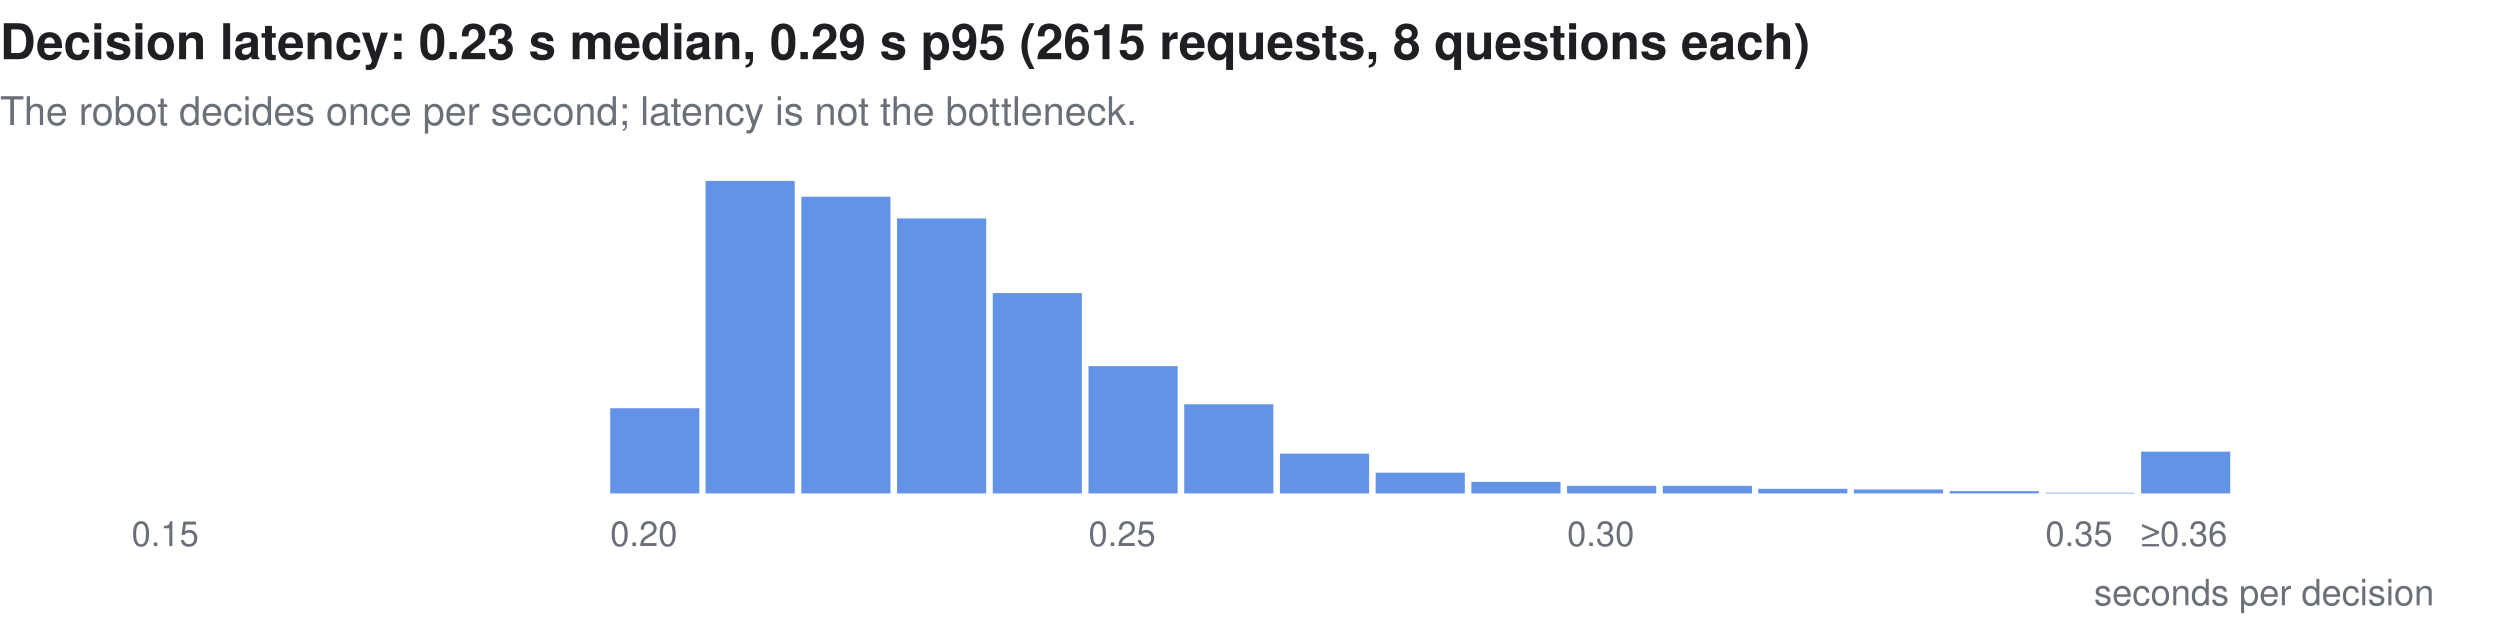
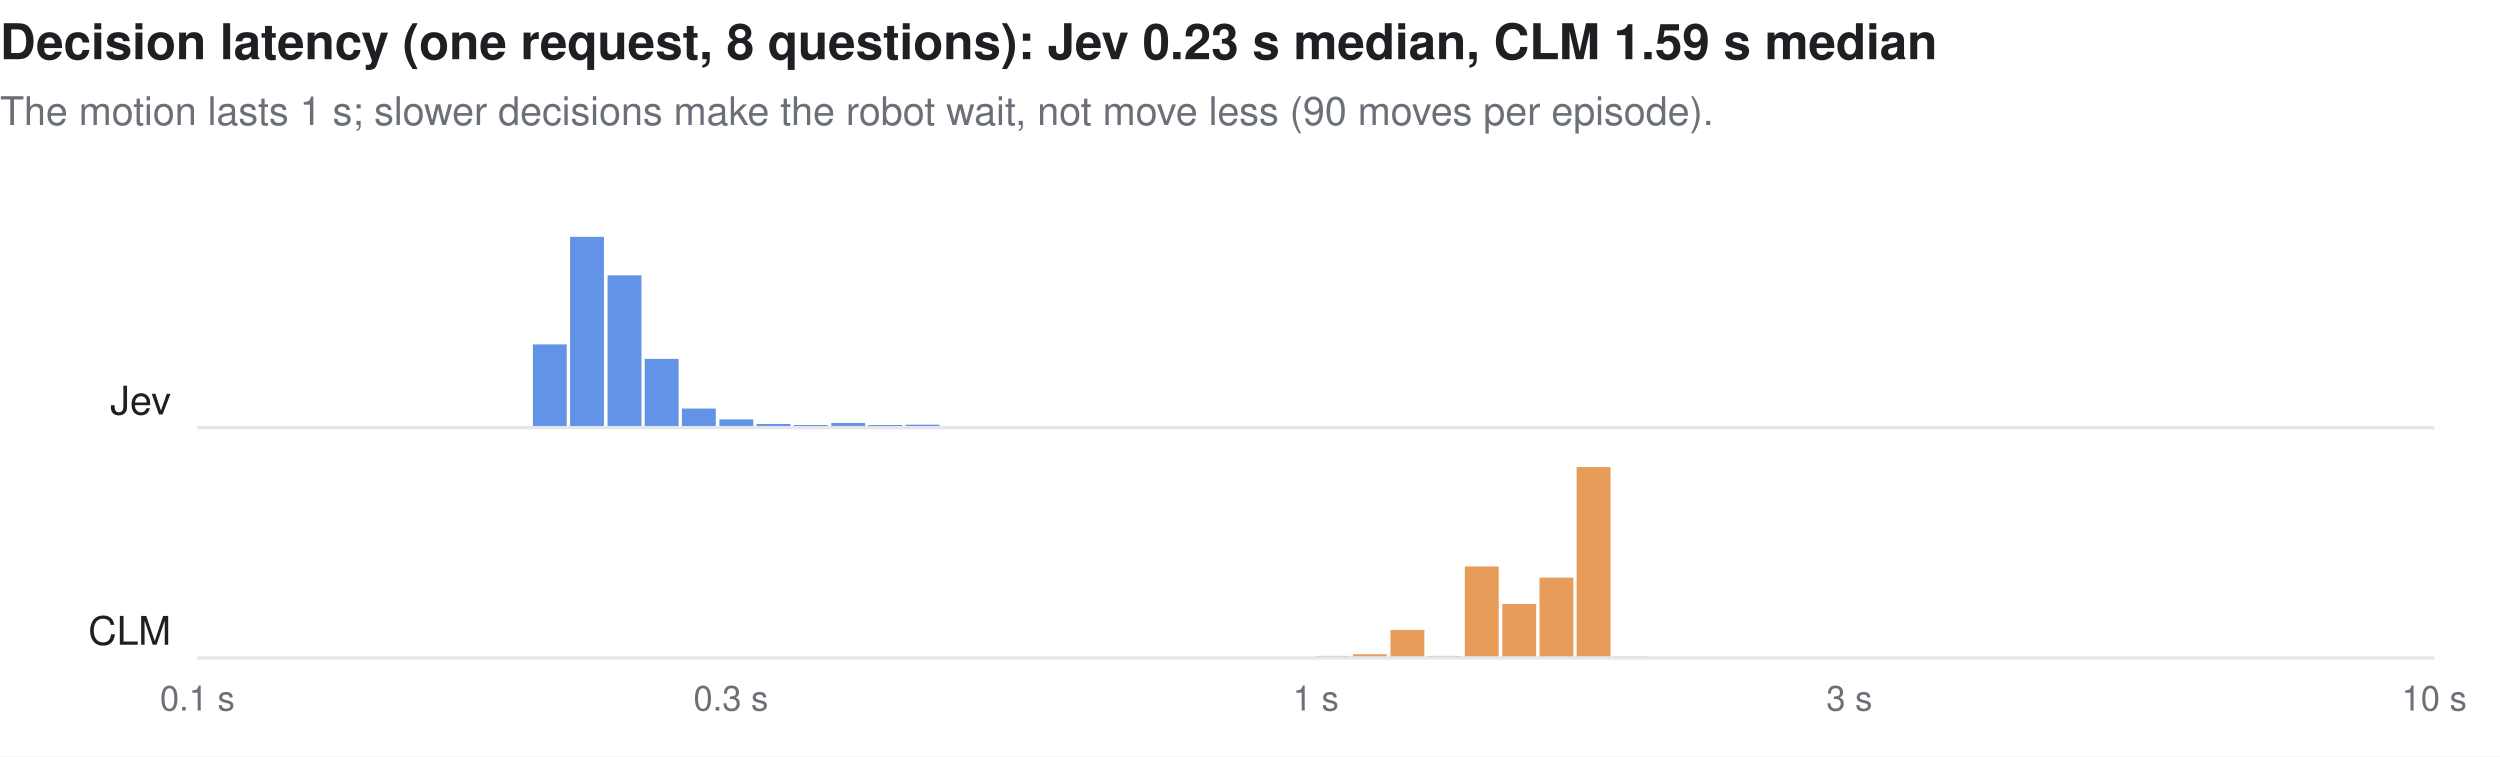
- <svg xmlns="http://www.w3.org/2000/svg" viewBox="0 0 760 190" width="760" font-family="Helvetica, Arial, sans-serif">
-   <rect width="760" height="190" fill="white" />
-   <text x="0.0" y="18.0" font-size="15" fill="#1d1f23" text-anchor="start" font-weight="600">Decision latency: 0.23 s median, 0.29 s p95 (2615 requests, 8 questions each)</text>
-   <text x="0.0" y="38.0" font-size="12" fill="#6b7078" text-anchor="start" font-weight="400">The robot decides once per second; latency is not the bottleneck.</text>
-   <text x="740.0" y="184.0" font-size="11" fill="#6b7078" text-anchor="end" font-weight="400">seconds per decision</text>
-   <rect x="40.0" y="150.0" width="27.1" height="0.0" fill="#2f6fdf" fill-opacity="0.75" />
-   <text x="40.0" y="166.0" font-size="10.5" fill="#6b7078" text-anchor="start" font-weight="400">0.15</text>
-   <rect x="69.1" y="150.0" width="27.1" height="0.0" fill="#2f6fdf" fill-opacity="0.75" />
-   <rect x="98.2" y="150.0" width="27.1" height="0.0" fill="#2f6fdf" fill-opacity="0.75" />
-   <rect x="127.3" y="150.0" width="27.1" height="0.0" fill="#2f6fdf" fill-opacity="0.75" />
-   <rect x="156.4" y="150.0" width="27.1" height="0.0" fill="#2f6fdf" fill-opacity="0.75" />
-   <rect x="185.5" y="124.1" width="27.1" height="25.9" fill="#2f6fdf" fill-opacity="0.75" />
-   <text x="185.5" y="166.0" font-size="10.5" fill="#6b7078" text-anchor="start" font-weight="400">0.20</text>
-   <rect x="214.5" y="55.0" width="27.1" height="95.0" fill="#2f6fdf" fill-opacity="0.75" />
-   <rect x="243.6" y="59.8" width="27.1" height="90.2" fill="#2f6fdf" fill-opacity="0.75" />
-   <rect x="272.7" y="66.4" width="27.1" height="83.6" fill="#2f6fdf" fill-opacity="0.75" />
-   <rect x="301.8" y="89.1" width="27.1" height="60.9" fill="#2f6fdf" fill-opacity="0.75" />
-   <rect x="330.9" y="111.3" width="27.1" height="38.7" fill="#2f6fdf" fill-opacity="0.75" />
-   <text x="330.9" y="166.0" font-size="10.5" fill="#6b7078" text-anchor="start" font-weight="400">0.25</text>
-   <rect x="360.0" y="122.9" width="27.1" height="27.1" fill="#2f6fdf" fill-opacity="0.75" />
-   <rect x="389.1" y="137.9" width="27.1" height="12.1" fill="#2f6fdf" fill-opacity="0.75" />
-   <rect x="418.2" y="143.7" width="27.1" height="6.3" fill="#2f6fdf" fill-opacity="0.75" />
-   <rect x="447.3" y="146.5" width="27.1" height="3.5" fill="#2f6fdf" fill-opacity="0.75" />
-   <rect x="476.4" y="147.7" width="27.1" height="2.3" fill="#2f6fdf" fill-opacity="0.75" />
-   <text x="476.4" y="166.0" font-size="10.5" fill="#6b7078" text-anchor="start" font-weight="400">0.30</text>
-   <rect x="505.5" y="147.7" width="27.1" height="2.3" fill="#2f6fdf" fill-opacity="0.75" />
-   <rect x="534.5" y="148.6" width="27.1" height="1.4" fill="#2f6fdf" fill-opacity="0.75" />
-   <rect x="563.6" y="148.8" width="27.1" height="1.2" fill="#2f6fdf" fill-opacity="0.75" />
-   <rect x="592.7" y="149.3" width="27.1" height="0.7" fill="#2f6fdf" fill-opacity="0.75" />
-   <rect x="621.8" y="149.8" width="27.1" height="0.2" fill="#2f6fdf" fill-opacity="0.75" />
-   <text x="621.8" y="166.0" font-size="10.5" fill="#6b7078" text-anchor="start" font-weight="400">0.35</text>
-   <rect x="650.9" y="137.3" width="27.1" height="12.7" fill="#2f6fdf" fill-opacity="0.75" />
-   <text x="650.9" y="166.0" font-size="10.5" fill="#6b7078" text-anchor="start" font-weight="400">≥0.36</text>
+ <svg xmlns="http://www.w3.org/2000/svg" viewBox="0 0 760 230" width="760" font-family="Helvetica, Arial, sans-serif">
+   <rect width="760" height="230" fill="white" />
+   <text x="0.0" y="18.0" font-size="15" fill="#1d1f23" text-anchor="start" font-weight="600">Decision latency (one request, 8 questions): Jev 0.23 s median, CLM 1.59 s median</text>
+   <text x="0.0" y="38.0" font-size="12" fill="#6b7078" text-anchor="start" font-weight="400">The motion lasts 1 s; slower decisions make the robot wait, not move less (90 moves per episode).</text>
+   <text x="52.0" y="126.0" font-size="12" fill="#1d1f23" text-anchor="end" font-weight="400">Jev</text>
+   <rect x="60.0" y="130.0" width="10.3" height="0.0" fill="#2f6fdf" fill-opacity="0.75" />
+   <rect x="71.3" y="130.0" width="10.3" height="0.0" fill="#2f6fdf" fill-opacity="0.75" />
+   <rect x="82.7" y="130.0" width="10.3" height="0.0" fill="#2f6fdf" fill-opacity="0.75" />
+   <rect x="94.0" y="130.0" width="10.3" height="0.0" fill="#2f6fdf" fill-opacity="0.75" />
+   <rect x="105.3" y="130.0" width="10.3" height="0.0" fill="#2f6fdf" fill-opacity="0.75" />
+   <rect x="116.7" y="130.0" width="10.3" height="0.0" fill="#2f6fdf" fill-opacity="0.75" />
+   <rect x="128.0" y="130.0" width="10.3" height="0.0" fill="#2f6fdf" fill-opacity="0.75" />
+   <rect x="139.3" y="130.0" width="10.3" height="0.0" fill="#2f6fdf" fill-opacity="0.75" />
+   <rect x="150.7" y="130.0" width="10.3" height="0.0" fill="#2f6fdf" fill-opacity="0.75" />
+   <rect x="162.0" y="104.7" width="10.3" height="25.3" fill="#2f6fdf" fill-opacity="0.75" />
+   <rect x="173.3" y="72.0" width="10.3" height="58.0" fill="#2f6fdf" fill-opacity="0.75" />
+   <rect x="184.7" y="83.7" width="10.3" height="46.3" fill="#2f6fdf" fill-opacity="0.75" />
+   <rect x="196.0" y="109.1" width="10.3" height="20.9" fill="#2f6fdf" fill-opacity="0.75" />
+   <rect x="207.3" y="124.2" width="10.3" height="5.8" fill="#2f6fdf" fill-opacity="0.75" />
+   <rect x="218.7" y="127.5" width="10.3" height="2.5" fill="#2f6fdf" fill-opacity="0.75" />
+   <rect x="230.0" y="128.9" width="10.3" height="1.1" fill="#2f6fdf" fill-opacity="0.75" />
+   <rect x="241.3" y="129.2" width="10.3" height="0.8" fill="#2f6fdf" fill-opacity="0.75" />
+   <rect x="252.7" y="128.6" width="10.3" height="1.4" fill="#2f6fdf" fill-opacity="0.75" />
+   <rect x="264.0" y="129.2" width="10.3" height="0.8" fill="#2f6fdf" fill-opacity="0.75" />
+   <rect x="275.3" y="129.1" width="10.3" height="0.9" fill="#2f6fdf" fill-opacity="0.75" />
+   <rect x="286.7" y="129.7" width="10.3" height="0.3" fill="#2f6fdf" fill-opacity="0.75" />
+   <rect x="298.0" y="129.8" width="10.3" height="0.2" fill="#2f6fdf" fill-opacity="0.75" />
+   <rect x="309.3" y="129.7" width="10.3" height="0.3" fill="#2f6fdf" fill-opacity="0.75" />
+   <rect x="320.7" y="129.9" width="10.3" height="0.1" fill="#2f6fdf" fill-opacity="0.75" />
+   <rect x="332.0" y="129.9" width="10.3" height="0.1" fill="#2f6fdf" fill-opacity="0.75" />
+   <rect x="343.3" y="130.0" width="10.3" height="0.0" fill="#2f6fdf" fill-opacity="0.75" />
+   <rect x="354.7" y="130.0" width="10.3" height="0.0" fill="#2f6fdf" fill-opacity="0.75" />
+   <rect x="366.0" y="130.0" width="10.3" height="0.0" fill="#2f6fdf" fill-opacity="0.75" />
+   <rect x="377.3" y="130.0" width="10.3" height="0.0" fill="#2f6fdf" fill-opacity="0.75" />
+   <rect x="388.7" y="130.0" width="10.3" height="0.0" fill="#2f6fdf" fill-opacity="0.75" />
+   <rect x="400.0" y="130.0" width="10.3" height="0.0" fill="#2f6fdf" fill-opacity="0.75" />
+   <rect x="411.3" y="130.0" width="10.3" height="0.0" fill="#2f6fdf" fill-opacity="0.75" />
+   <rect x="422.7" y="130.0" width="10.3" height="0.0" fill="#2f6fdf" fill-opacity="0.75" />
+   <rect x="434.0" y="130.0" width="10.3" height="0.0" fill="#2f6fdf" fill-opacity="0.75" />
+   <rect x="445.3" y="130.0" width="10.3" height="0.0" fill="#2f6fdf" fill-opacity="0.75" />
+   <rect x="456.7" y="130.0" width="10.3" height="0.0" fill="#2f6fdf" fill-opacity="0.75" />
+   <rect x="468.0" y="130.0" width="10.3" height="0.0" fill="#2f6fdf" fill-opacity="0.75" />
+   <rect x="479.3" y="130.0" width="10.3" height="0.0" fill="#2f6fdf" fill-opacity="0.75" />
+   <rect x="490.7" y="130.0" width="10.3" height="0.0" fill="#2f6fdf" fill-opacity="0.75" />
+   <rect x="502.0" y="130.0" width="10.3" height="0.0" fill="#2f6fdf" fill-opacity="0.75" />
+   <rect x="513.3" y="130.0" width="10.3" height="0.0" fill="#2f6fdf" fill-opacity="0.75" />
+   <rect x="524.7" y="130.0" width="10.3" height="0.0" fill="#2f6fdf" fill-opacity="0.75" />
+   <rect x="536.0" y="130.0" width="10.3" height="0.0" fill="#2f6fdf" fill-opacity="0.75" />
+   <rect x="547.3" y="130.0" width="10.3" height="0.0" fill="#2f6fdf" fill-opacity="0.75" />
+   <rect x="558.7" y="130.0" width="10.3" height="0.0" fill="#2f6fdf" fill-opacity="0.75" />
+   <rect x="570.0" y="130.0" width="10.3" height="0.0" fill="#2f6fdf" fill-opacity="0.75" />
+   <rect x="581.3" y="130.0" width="10.3" height="0.0" fill="#2f6fdf" fill-opacity="0.75" />
+   <rect x="592.7" y="130.0" width="10.3" height="0.0" fill="#2f6fdf" fill-opacity="0.75" />
+   <rect x="604.0" y="130.0" width="10.3" height="0.0" fill="#2f6fdf" fill-opacity="0.75" />
+   <rect x="615.3" y="130.0" width="10.3" height="0.0" fill="#2f6fdf" fill-opacity="0.75" />
+   <rect x="626.7" y="130.0" width="10.3" height="0.0" fill="#2f6fdf" fill-opacity="0.75" />
+   <rect x="638.0" y="130.0" width="10.3" height="0.0" fill="#2f6fdf" fill-opacity="0.75" />
+   <rect x="649.3" y="130.0" width="10.3" height="0.0" fill="#2f6fdf" fill-opacity="0.75" />
+   <rect x="660.7" y="130.0" width="10.3" height="0.0" fill="#2f6fdf" fill-opacity="0.75" />
+   <rect x="672.0" y="130.0" width="10.3" height="0.0" fill="#2f6fdf" fill-opacity="0.75" />
+   <rect x="683.3" y="130.0" width="10.3" height="0.0" fill="#2f6fdf" fill-opacity="0.75" />
+   <rect x="694.7" y="130.0" width="10.3" height="0.0" fill="#2f6fdf" fill-opacity="0.75" />
+   <rect x="706.0" y="130.0" width="10.3" height="0.0" fill="#2f6fdf" fill-opacity="0.75" />
+   <rect x="717.3" y="130.0" width="10.3" height="0.0" fill="#2f6fdf" fill-opacity="0.75" />
+   <rect x="728.7" y="130.0" width="10.3" height="0.0" fill="#2f6fdf" fill-opacity="0.75" />
+   <line x1="60" x2="740" y1="130" y2="130" stroke="#e4e6ea" />
+   <text x="52.0" y="196.0" font-size="12" fill="#1d1f23" text-anchor="end" font-weight="400">CLM</text>
+   <rect x="60.0" y="200.0" width="10.3" height="0.0" fill="#e07b22" fill-opacity="0.75" />
+   <rect x="71.3" y="200.0" width="10.3" height="0.0" fill="#e07b22" fill-opacity="0.75" />
+   <rect x="82.7" y="200.0" width="10.3" height="0.0" fill="#e07b22" fill-opacity="0.75" />
+   <rect x="94.0" y="200.0" width="10.3" height="0.0" fill="#e07b22" fill-opacity="0.75" />
+   <rect x="105.3" y="200.0" width="10.3" height="0.0" fill="#e07b22" fill-opacity="0.75" />
+   <rect x="116.7" y="200.0" width="10.3" height="0.0" fill="#e07b22" fill-opacity="0.75" />
+   <rect x="128.0" y="200.0" width="10.3" height="0.0" fill="#e07b22" fill-opacity="0.75" />
+   <rect x="139.3" y="200.0" width="10.3" height="0.0" fill="#e07b22" fill-opacity="0.75" />
+   <rect x="150.7" y="200.0" width="10.3" height="0.0" fill="#e07b22" fill-opacity="0.75" />
+   <rect x="162.0" y="200.0" width="10.3" height="0.0" fill="#e07b22" fill-opacity="0.75" />
+   <rect x="173.3" y="200.0" width="10.3" height="0.0" fill="#e07b22" fill-opacity="0.75" />
+   <rect x="184.7" y="200.0" width="10.3" height="0.0" fill="#e07b22" fill-opacity="0.75" />
+   <rect x="196.0" y="200.0" width="10.3" height="0.0" fill="#e07b22" fill-opacity="0.75" />
+   <rect x="207.3" y="200.0" width="10.3" height="0.0" fill="#e07b22" fill-opacity="0.75" />
+   <rect x="218.7" y="200.0" width="10.3" height="0.0" fill="#e07b22" fill-opacity="0.75" />
+   <rect x="230.0" y="200.0" width="10.3" height="0.0" fill="#e07b22" fill-opacity="0.75" />
+   <rect x="241.3" y="200.0" width="10.3" height="0.0" fill="#e07b22" fill-opacity="0.75" />
+   <rect x="252.7" y="200.0" width="10.3" height="0.0" fill="#e07b22" fill-opacity="0.75" />
+   <rect x="264.0" y="200.0" width="10.3" height="0.0" fill="#e07b22" fill-opacity="0.75" />
+   <rect x="275.3" y="200.0" width="10.3" height="0.0" fill="#e07b22" fill-opacity="0.75" />
+   <rect x="286.7" y="200.0" width="10.3" height="0.0" fill="#e07b22" fill-opacity="0.75" />
+   <rect x="298.0" y="200.0" width="10.3" height="0.0" fill="#e07b22" fill-opacity="0.75" />
+   <rect x="309.3" y="200.0" width="10.3" height="0.0" fill="#e07b22" fill-opacity="0.75" />
+   <rect x="320.7" y="200.0" width="10.3" height="0.0" fill="#e07b22" fill-opacity="0.75" />
+   <rect x="332.0" y="200.0" width="10.3" height="0.0" fill="#e07b22" fill-opacity="0.75" />
+   <rect x="343.3" y="200.0" width="10.3" height="0.0" fill="#e07b22" fill-opacity="0.75" />
+   <rect x="354.7" y="200.0" width="10.3" height="0.0" fill="#e07b22" fill-opacity="0.75" />
+   <rect x="366.0" y="200.0" width="10.3" height="0.0" fill="#e07b22" fill-opacity="0.75" />
+   <rect x="377.3" y="200.0" width="10.3" height="0.0" fill="#e07b22" fill-opacity="0.75" />
+   <rect x="388.7" y="200.0" width="10.3" height="0.0" fill="#e07b22" fill-opacity="0.75" />
+   <rect x="400.0" y="199.4" width="10.3" height="0.6" fill="#e07b22" fill-opacity="0.75" />
+   <rect x="411.3" y="198.9" width="10.3" height="1.1" fill="#e07b22" fill-opacity="0.75" />
+   <rect x="422.7" y="191.5" width="10.3" height="8.5" fill="#e07b22" fill-opacity="0.75" />
+   <rect x="434.0" y="199.4" width="10.3" height="0.6" fill="#e07b22" fill-opacity="0.75" />
+   <rect x="445.3" y="172.2" width="10.3" height="27.8" fill="#e07b22" fill-opacity="0.75" />
+   <rect x="456.7" y="183.6" width="10.3" height="16.4" fill="#e07b22" fill-opacity="0.75" />
+   <rect x="468.0" y="175.6" width="10.3" height="24.4" fill="#e07b22" fill-opacity="0.75" />
+   <rect x="479.3" y="142.0" width="10.3" height="58.0" fill="#e07b22" fill-opacity="0.75" />
+   <rect x="490.7" y="199.6" width="10.3" height="0.4" fill="#e07b22" fill-opacity="0.75" />
+   <rect x="502.0" y="200.0" width="10.3" height="0.0" fill="#e07b22" fill-opacity="0.75" />
+   <rect x="513.3" y="200.0" width="10.3" height="0.0" fill="#e07b22" fill-opacity="0.75" />
+   <rect x="524.7" y="200.0" width="10.3" height="0.0" fill="#e07b22" fill-opacity="0.75" />
+   <rect x="536.0" y="200.0" width="10.3" height="0.0" fill="#e07b22" fill-opacity="0.75" />
+   <rect x="547.3" y="200.0" width="10.3" height="0.0" fill="#e07b22" fill-opacity="0.75" />
+   <rect x="558.7" y="200.0" width="10.3" height="0.0" fill="#e07b22" fill-opacity="0.75" />
+   <rect x="570.0" y="200.0" width="10.3" height="0.0" fill="#e07b22" fill-opacity="0.75" />
+   <rect x="581.3" y="200.0" width="10.3" height="0.0" fill="#e07b22" fill-opacity="0.75" />
+   <rect x="592.7" y="200.0" width="10.3" height="0.0" fill="#e07b22" fill-opacity="0.75" />
+   <rect x="604.0" y="200.0" width="10.3" height="0.0" fill="#e07b22" fill-opacity="0.75" />
+   <rect x="615.3" y="200.0" width="10.3" height="0.0" fill="#e07b22" fill-opacity="0.75" />
+   <rect x="626.7" y="200.0" width="10.3" height="0.0" fill="#e07b22" fill-opacity="0.75" />
+   <rect x="638.0" y="200.0" width="10.3" height="0.0" fill="#e07b22" fill-opacity="0.75" />
+   <rect x="649.3" y="200.0" width="10.3" height="0.0" fill="#e07b22" fill-opacity="0.75" />
+   <rect x="660.7" y="200.0" width="10.3" height="0.0" fill="#e07b22" fill-opacity="0.75" />
+   <rect x="672.0" y="200.0" width="10.3" height="0.0" fill="#e07b22" fill-opacity="0.75" />
+   <rect x="683.3" y="200.0" width="10.3" height="0.0" fill="#e07b22" fill-opacity="0.75" />
+   <rect x="694.7" y="200.0" width="10.3" height="0.0" fill="#e07b22" fill-opacity="0.75" />
+   <rect x="706.0" y="200.0" width="10.3" height="0.0" fill="#e07b22" fill-opacity="0.75" />
+   <rect x="717.3" y="200.0" width="10.3" height="0.0" fill="#e07b22" fill-opacity="0.75" />
+   <rect x="728.7" y="200.0" width="10.3" height="0.0" fill="#e07b22" fill-opacity="0.75" />
+   <line x1="60" x2="740" y1="200" y2="200" stroke="#e4e6ea" />
+   <text x="60.0" y="216.0" font-size="10.5" fill="#6b7078" text-anchor="middle" font-weight="400">0.1 s</text>
+   <text x="222.2" y="216.0" font-size="10.5" fill="#6b7078" text-anchor="middle" font-weight="400">0.3 s</text>
+   <text x="400.0" y="216.0" font-size="10.5" fill="#6b7078" text-anchor="middle" font-weight="400">1 s</text>
+   <text x="562.2" y="216.0" font-size="10.5" fill="#6b7078" text-anchor="middle" font-weight="400">3 s</text>
+   <text x="740.0" y="216.0" font-size="10.5" fill="#6b7078" text-anchor="middle" font-weight="400">10 s</text>
</svg>
